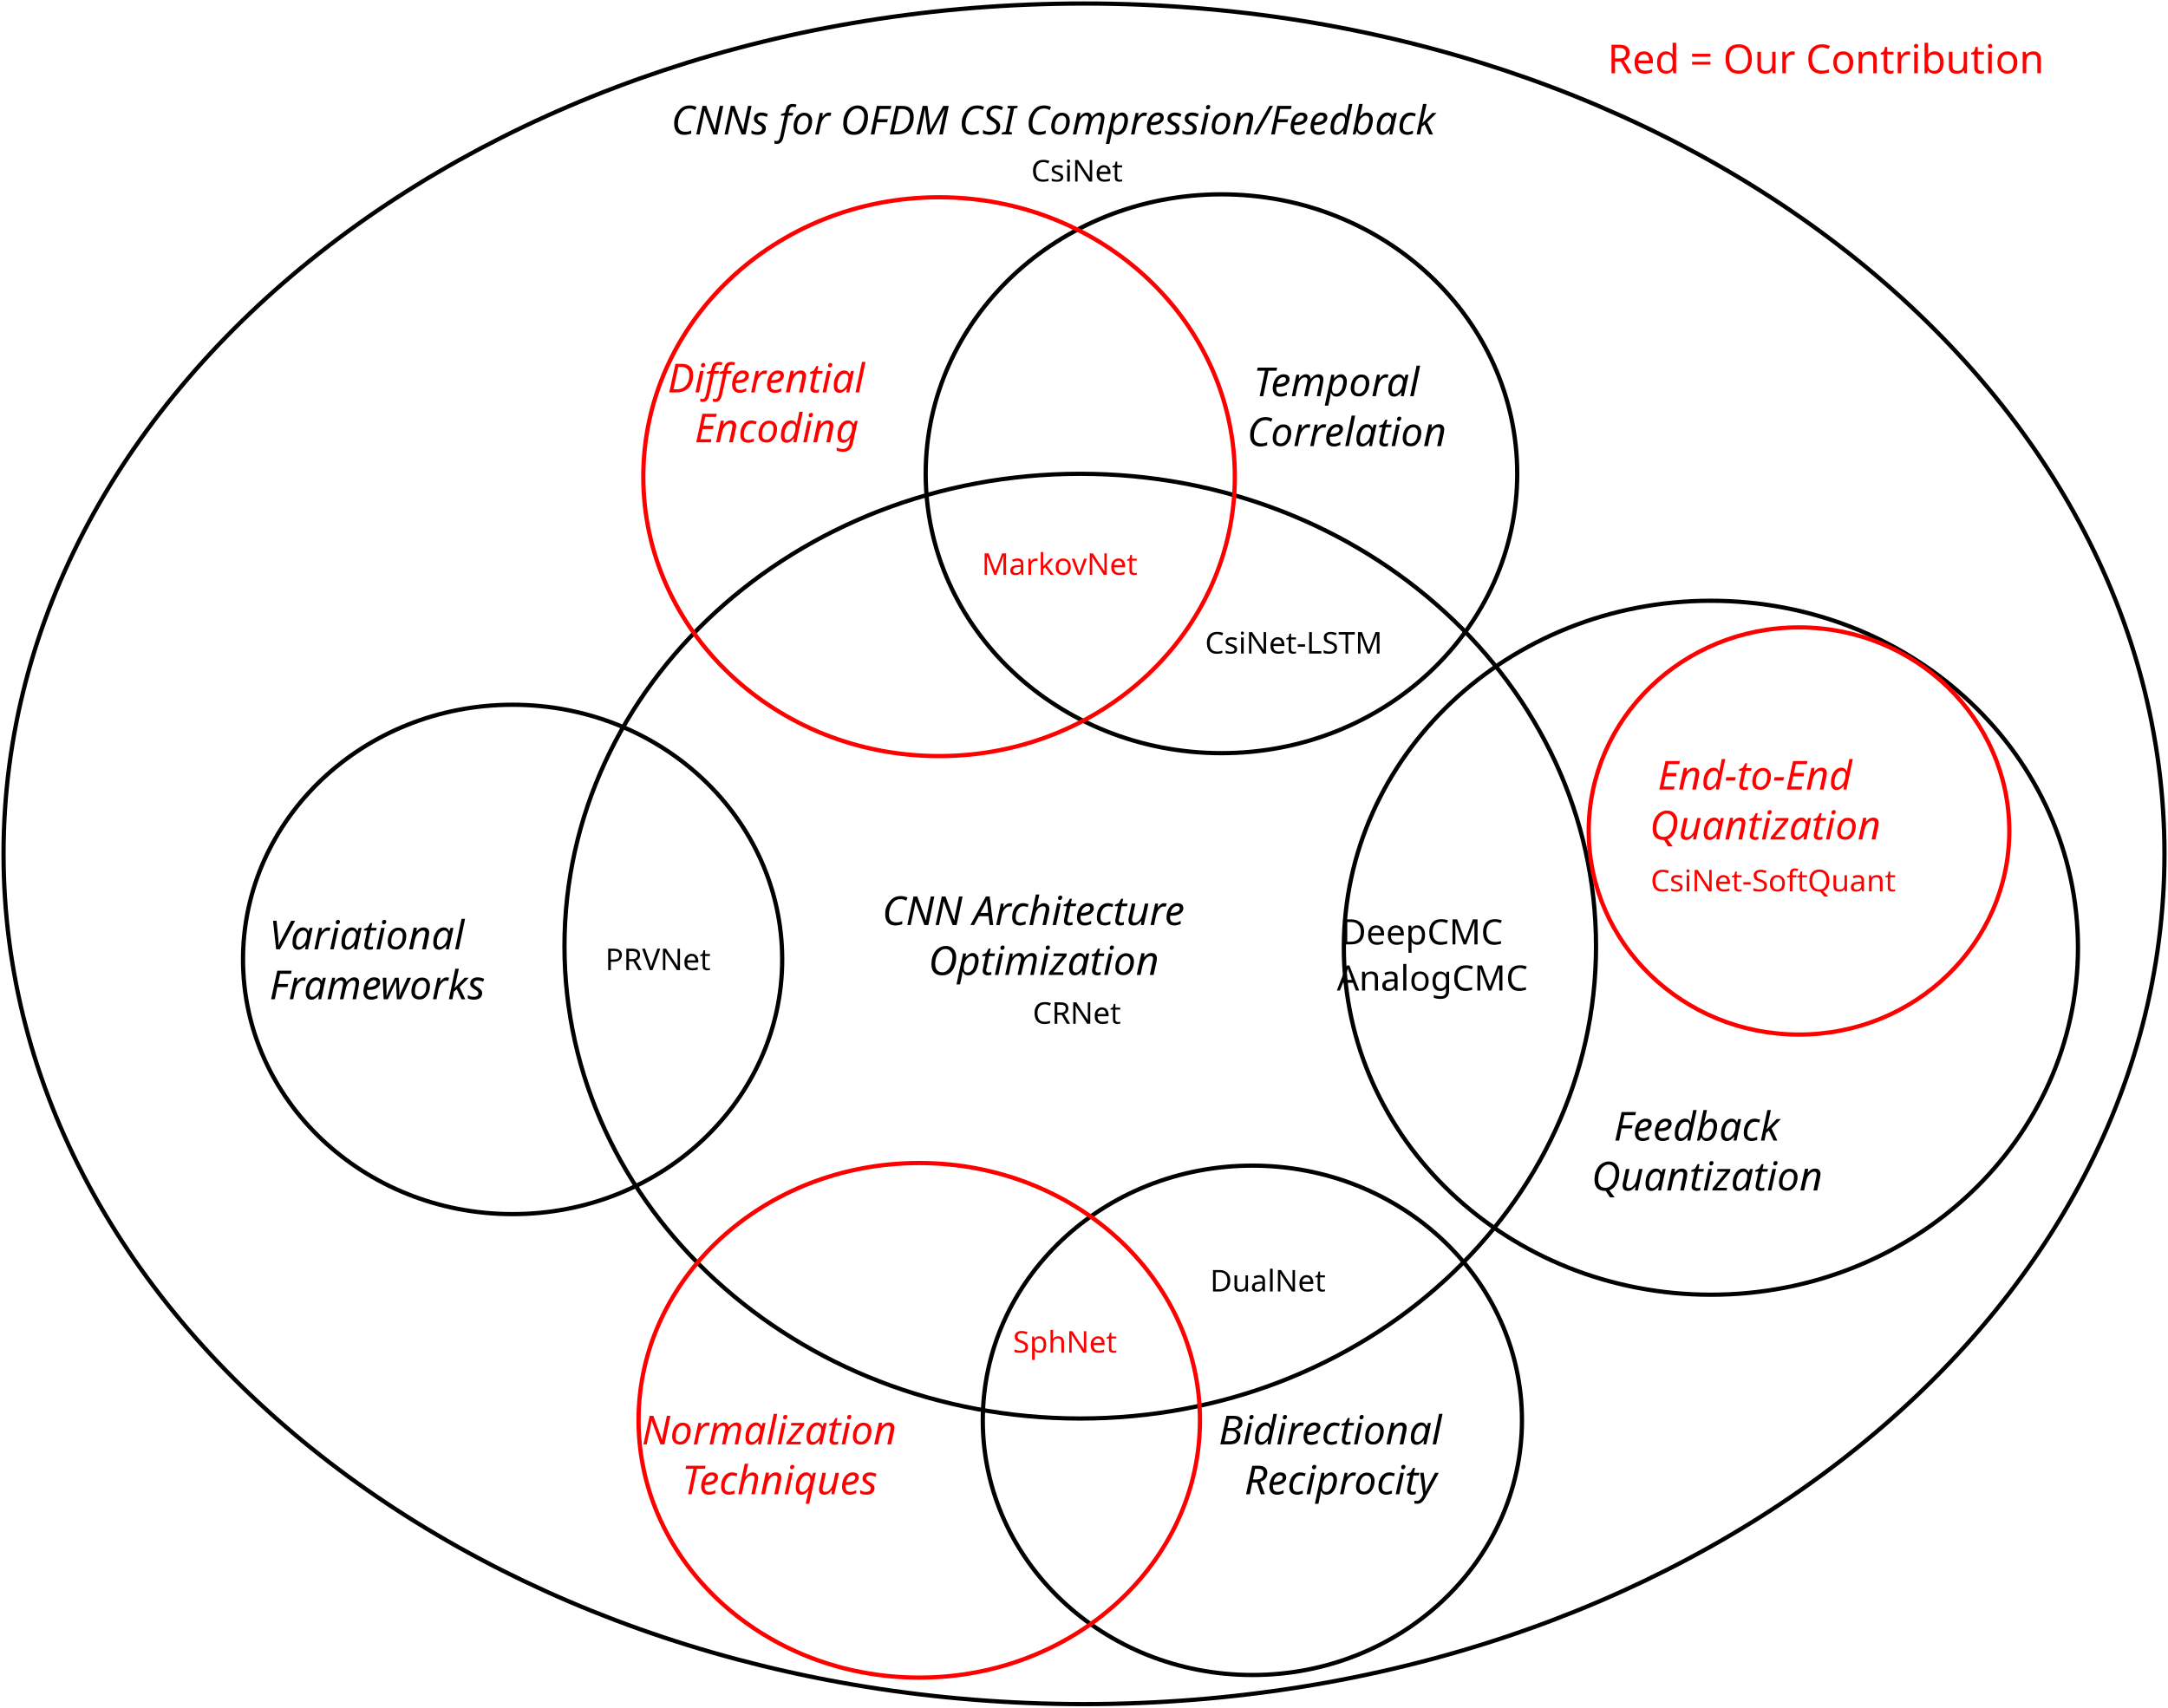
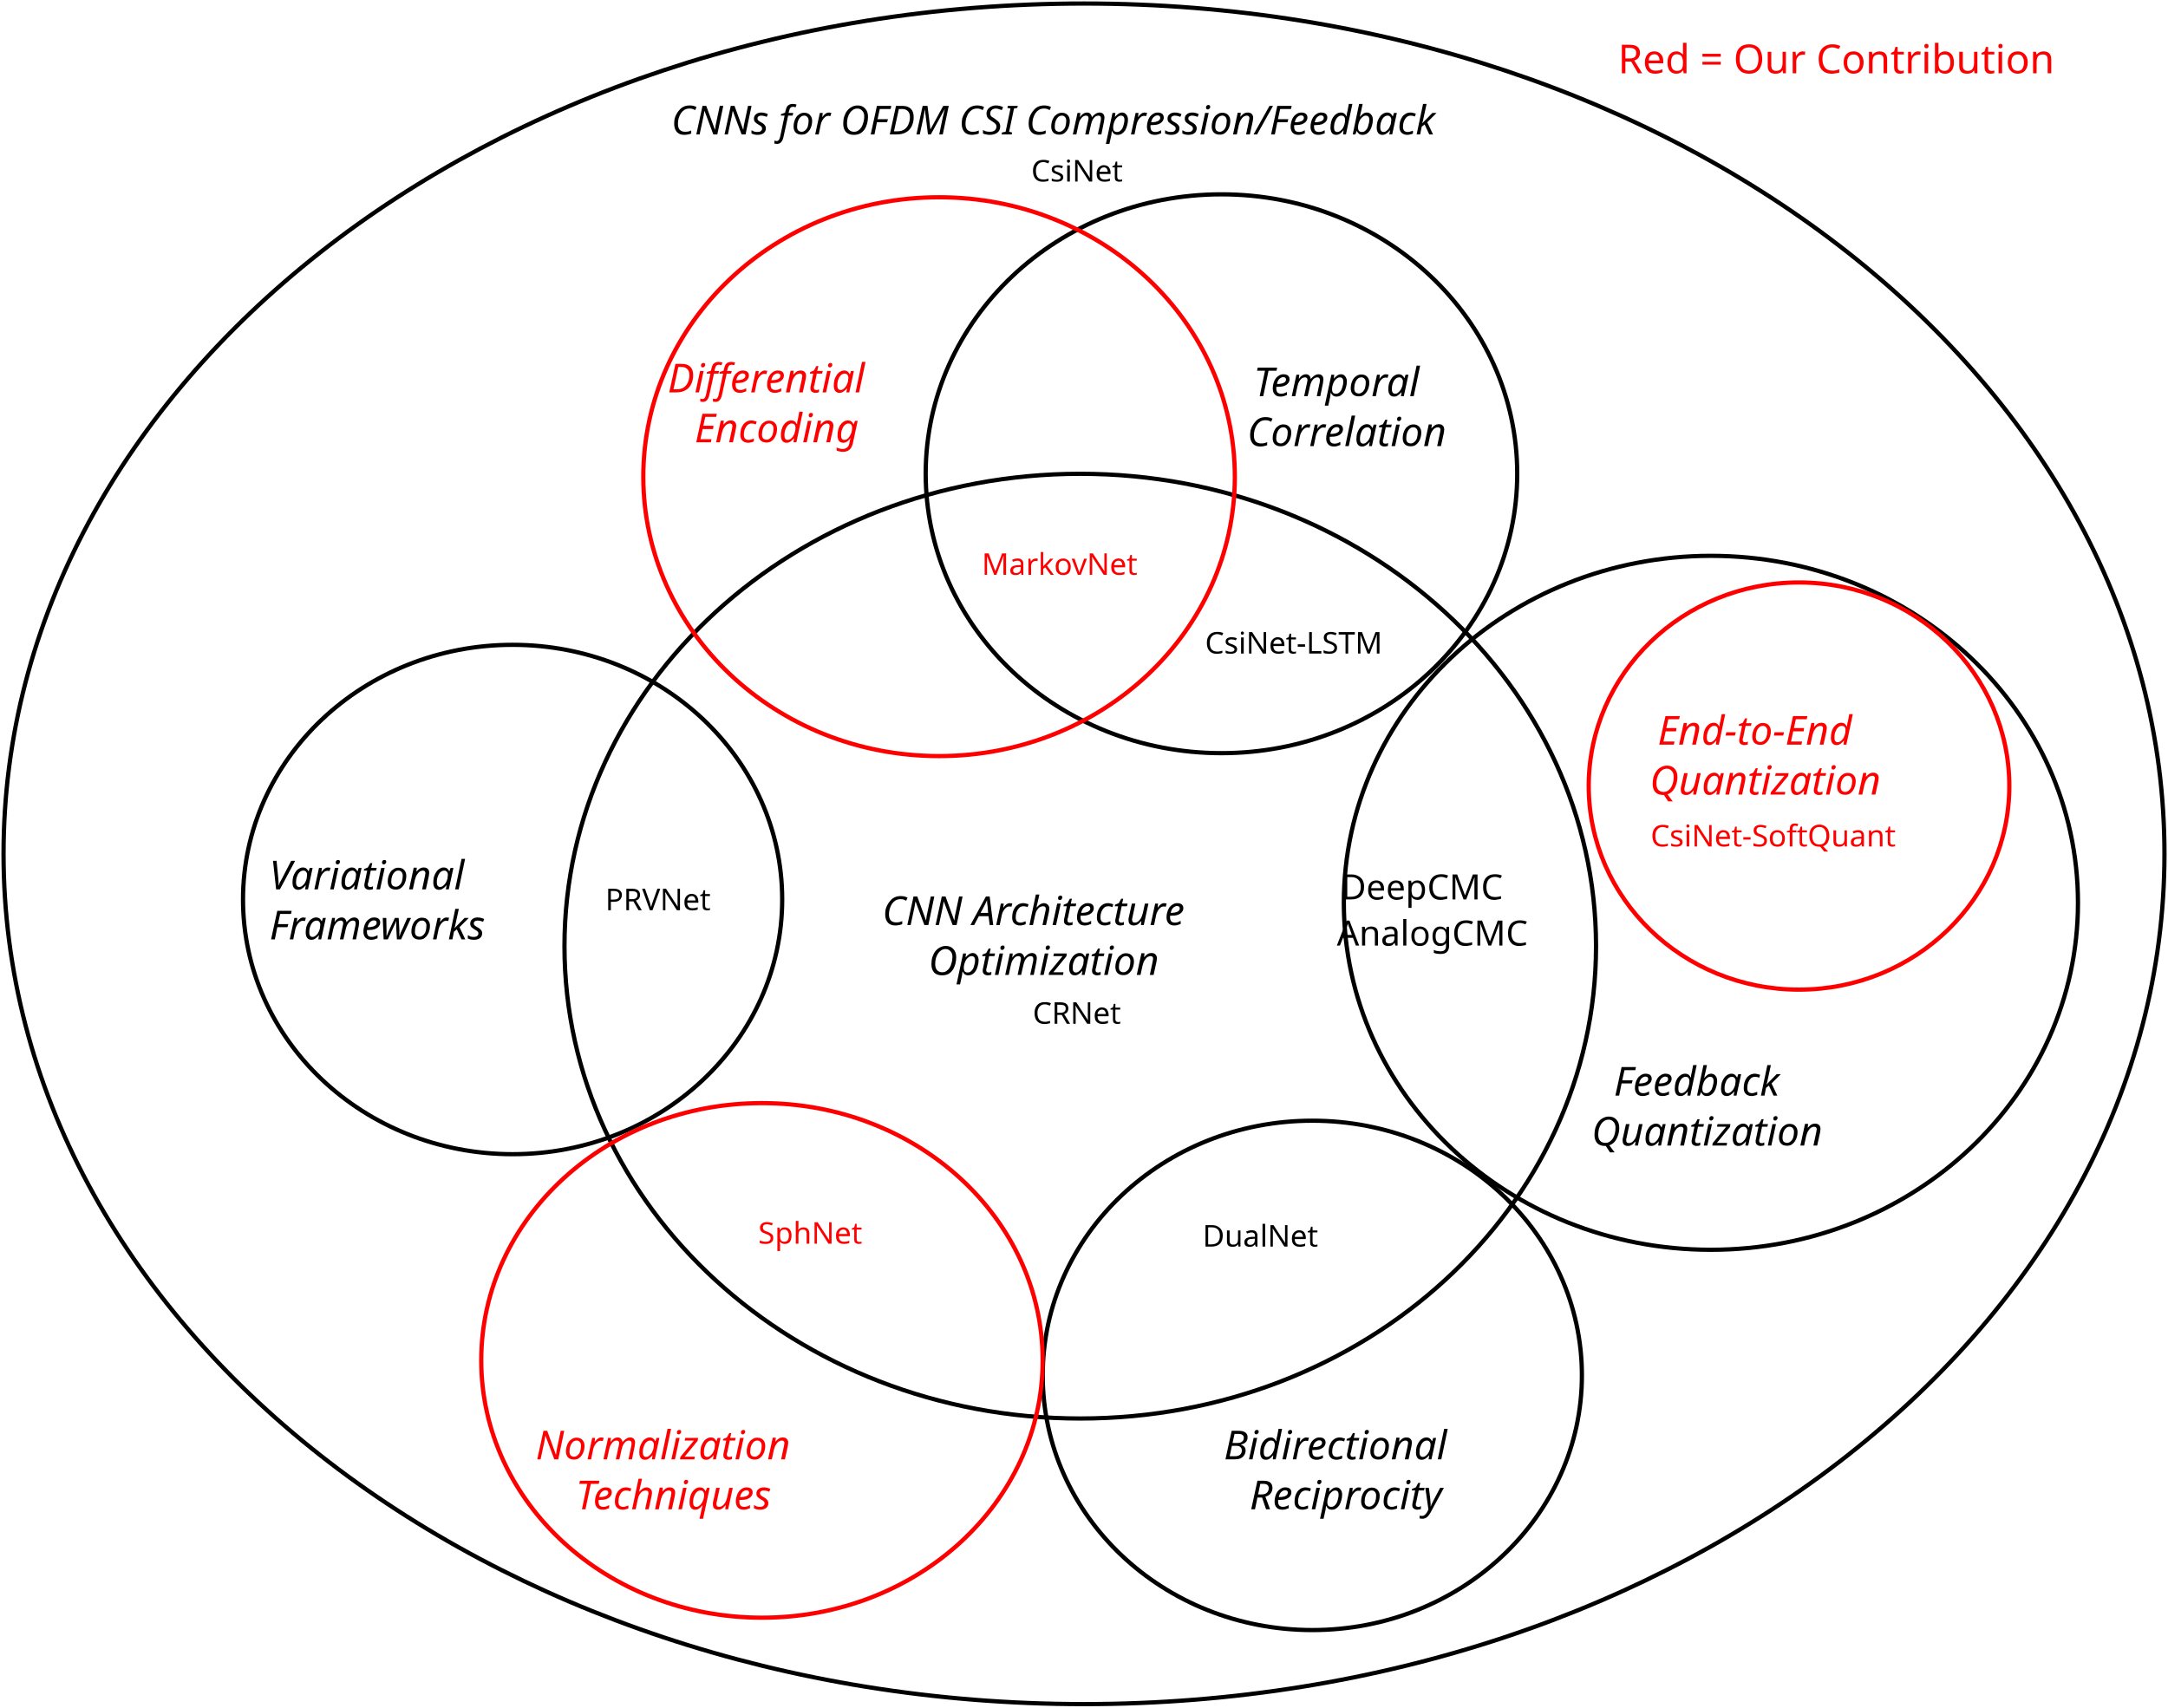
<svg xmlns="http://www.w3.org/2000/svg" width="153.141mm" height="120.649mm" viewBox="0 0 153.141 120.649" version="1.1" id="svg5269">
  <defs id="defs5263" />
  <g id="layer1" transform="translate(-6.948212,-68.98737)">
    <text xml:space="preserve" style="font-style:normal;font-variant:normal;font-weight:normal;font-stretch:normal;font-size:2.117px;line-height:1.25;font-family:sans-serif;-inkscape-font-specification:'sans-serif, Normal';font-variant-ligatures:normal;font-variant-caps:normal;font-variant-numeric:normal;font-feature-settings:normal;text-align:start;letter-spacing:0px;word-spacing:0px;writing-mode:lr-tb;text-anchor:start;fill:#000000;fill-opacity:1;stroke:none;stroke-width:0.265" x="79.794" y="81.816" id="text5816">
      <tspan id="tspan5814" x="79.794" y="81.816" style="font-style:normal;font-variant:normal;font-weight:normal;font-stretch:normal;font-size:2.117px;font-family:sans-serif;-inkscape-font-specification:'sans-serif, Normal';font-variant-ligatures:normal;font-variant-caps:normal;font-variant-numeric:normal;font-feature-settings:normal;text-align:start;writing-mode:lr-tb;text-anchor:start;stroke-width:0.265">CsiNet</tspan>
    </text>
-     <text xml:space="preserve" style="font-style:normal;font-variant:normal;font-weight:normal;font-stretch:normal;font-size:2.117px;line-height:1.25;font-family:sans-serif;-inkscape-font-specification:'sans-serif, Normal';font-variant-ligatures:normal;font-variant-caps:normal;font-variant-numeric:normal;font-feature-settings:normal;text-align:center;letter-spacing:0px;word-spacing:0px;writing-mode:lr-tb;text-anchor:middle;fill:#000000;fill-opacity:1;stroke:none;stroke-width:0.265" x="97.883" y="160.234" id="text5816-6-4">
-       <tspan id="tspan5814-5-1" x="97.883" y="160.234" style="font-style:normal;font-variant:normal;font-weight:normal;font-stretch:normal;font-size:2.117px;font-family:sans-serif;-inkscape-font-specification:'sans-serif, Normal';font-variant-ligatures:normal;font-variant-caps:normal;font-variant-numeric:normal;font-feature-settings:normal;text-align:center;writing-mode:lr-tb;text-anchor:middle;stroke-width:0.265">DualNet</tspan>
+     <text xml:space="preserve" style="font-style:normal;font-variant:normal;font-weight:normal;font-stretch:normal;font-size:2.117px;line-height:1.25;font-family:sans-serif;-inkscape-font-specification:'sans-serif, Normal';font-variant-ligatures:normal;font-variant-caps:normal;font-variant-numeric:normal;font-feature-settings:normal;text-align:center;letter-spacing:0px;word-spacing:0px;writing-mode:lr-tb;text-anchor:middle;fill:#000000;fill-opacity:1;stroke:none;stroke-width:0.265" x="97.354" y="157.059" id="text5816-6-4">
+       <tspan id="tspan5814-5-1" x="97.354" y="157.059" style="font-style:normal;font-variant:normal;font-weight:normal;font-stretch:normal;font-size:2.117px;font-family:sans-serif;-inkscape-font-specification:'sans-serif, Normal';font-variant-ligatures:normal;font-variant-caps:normal;font-variant-numeric:normal;font-feature-settings:normal;text-align:center;writing-mode:lr-tb;text-anchor:middle;stroke-width:0.265">DualNet</tspan>
    </text>
-     <text xml:space="preserve" style="font-style:italic;font-variant:normal;font-weight:normal;font-stretch:normal;font-size:2.822px;line-height:1.25;font-family:sans-serif;-inkscape-font-specification:'sans-serif, Italic';font-variant-ligatures:normal;font-variant-caps:normal;font-variant-numeric:normal;font-feature-settings:normal;text-align:center;letter-spacing:0px;word-spacing:0px;writing-mode:lr;text-anchor:middle;fill:#000000;fill-opacity:1;stroke:none;stroke-width:0.265;" x="129.368" y="149.571" id="text5876-1">
-       <tspan id="tspan5874-6" x="129.368" y="149.571" style="font-style:italic;font-variant:normal;font-weight:normal;font-stretch:normal;font-size:2.822px;font-family:sans-serif;-inkscape-font-specification:'sans-serif, Italic';font-variant-ligatures:normal;font-variant-caps:normal;font-variant-numeric:normal;font-feature-settings:normal;text-align:center;writing-mode:lr;text-anchor:middle;stroke-width:0.265;">Feedback</tspan>
-       <tspan x="129.368" y="153.099" style="font-style:italic;font-variant:normal;font-weight:normal;font-stretch:normal;font-size:2.822px;font-family:sans-serif;-inkscape-font-specification:'sans-serif, Italic';font-variant-ligatures:normal;font-variant-caps:normal;font-variant-numeric:normal;font-feature-settings:normal;text-align:center;writing-mode:lr;text-anchor:middle;stroke-width:0.265;" id="tspan6194">Quantization</tspan>
+     <text xml:space="preserve" style="font-style:italic;font-variant:normal;font-weight:normal;font-stretch:normal;font-size:2.822px;line-height:1.25;font-family:sans-serif;-inkscape-font-specification:'sans-serif, Italic';font-variant-ligatures:normal;font-variant-caps:normal;font-variant-numeric:normal;font-feature-settings:normal;text-align:center;letter-spacing:0px;word-spacing:0px;writing-mode:lr-tb;text-anchor:middle;fill:#000000;fill-opacity:1;stroke:none;stroke-width:0.265" x="129.368" y="146.396" id="text5876-1">
+       <tspan id="tspan5874-6" x="129.368" y="146.396" style="font-style:italic;font-variant:normal;font-weight:normal;font-stretch:normal;font-size:2.822px;font-family:sans-serif;-inkscape-font-specification:'sans-serif, Italic';font-variant-ligatures:normal;font-variant-caps:normal;font-variant-numeric:normal;font-feature-settings:normal;text-align:center;writing-mode:lr-tb;text-anchor:middle;stroke-width:0.265">Feedback</tspan>
+       <tspan x="129.368" y="149.924" style="font-style:italic;font-variant:normal;font-weight:normal;font-stretch:normal;font-size:2.822px;font-family:sans-serif;-inkscape-font-specification:'sans-serif, Italic';font-variant-ligatures:normal;font-variant-caps:normal;font-variant-numeric:normal;font-feature-settings:normal;text-align:center;writing-mode:lr-tb;text-anchor:middle;stroke-width:0.265" id="tspan6194">Quantization</tspan>
    </text>
-     <text xml:space="preserve" style="font-style:italic;font-variant:normal;font-weight:normal;font-stretch:normal;font-size:2.822px;line-height:1.25;font-family:sans-serif;-inkscape-font-specification:'sans-serif, Italic';font-variant-ligatures:normal;font-variant-caps:normal;font-variant-numeric:normal;font-feature-settings:normal;text-align:center;letter-spacing:0px;word-spacing:0px;writing-mode:lr;text-anchor:middle;fill:#000000;fill-opacity:1;stroke:none;stroke-width:0.265;" x="35.425" y="136.061" id="text5876-1-5">
-       <tspan id="tspan5874-6-9" x="35.425" y="136.061" style="font-style:italic;font-variant:normal;font-weight:normal;font-stretch:normal;font-size:2.822px;font-family:sans-serif;-inkscape-font-specification:'sans-serif, Italic';font-variant-ligatures:normal;font-variant-caps:normal;font-variant-numeric:normal;font-feature-settings:normal;text-align:center;writing-mode:lr;text-anchor:middle;stroke-width:0.265;">Variational</tspan>
-       <tspan x="35.425" y="139.588" style="font-style:italic;font-variant:normal;font-weight:normal;font-stretch:normal;font-size:2.822px;font-family:sans-serif;-inkscape-font-specification:'sans-serif, Italic';font-variant-ligatures:normal;font-variant-caps:normal;font-variant-numeric:normal;font-feature-settings:normal;text-align:center;writing-mode:lr;text-anchor:middle;stroke-width:0.265;" id="tspan6177">Frameworks</tspan>
+     <text xml:space="preserve" style="font-style:italic;font-variant:normal;font-weight:normal;font-stretch:normal;font-size:2.822px;line-height:1.25;font-family:sans-serif;-inkscape-font-specification:'sans-serif, Italic';font-variant-ligatures:normal;font-variant-caps:normal;font-variant-numeric:normal;font-feature-settings:normal;text-align:center;letter-spacing:0px;word-spacing:0px;writing-mode:lr-tb;text-anchor:middle;fill:#000000;fill-opacity:1;stroke:none;stroke-width:0.265" x="35.425" y="131.827" id="text5876-1-5">
+       <tspan id="tspan5874-6-9" x="35.425" y="131.827" style="font-style:italic;font-variant:normal;font-weight:normal;font-stretch:normal;font-size:2.822px;font-family:sans-serif;-inkscape-font-specification:'sans-serif, Italic';font-variant-ligatures:normal;font-variant-caps:normal;font-variant-numeric:normal;font-feature-settings:normal;text-align:center;writing-mode:lr-tb;text-anchor:middle;stroke-width:0.265">Variational</tspan>
+       <tspan x="35.425" y="135.355" style="font-style:italic;font-variant:normal;font-weight:normal;font-stretch:normal;font-size:2.822px;font-family:sans-serif;-inkscape-font-specification:'sans-serif, Italic';font-variant-ligatures:normal;font-variant-caps:normal;font-variant-numeric:normal;font-feature-settings:normal;text-align:center;writing-mode:lr-tb;text-anchor:middle;stroke-width:0.265" id="tspan6177">Frameworks</tspan>
    </text>
-     <text xml:space="preserve" style="font-style:normal;font-variant:normal;font-weight:normal;font-stretch:normal;font-size:2.117px;line-height:1.25;font-family:sans-serif;-inkscape-font-specification:'sans-serif, Normal';font-variant-ligatures:normal;font-variant-caps:normal;font-variant-numeric:normal;font-feature-settings:normal;text-align:center;letter-spacing:0px;word-spacing:0px;writing-mode:lr-tb;text-anchor:middle;fill:#000000;fill-opacity:1;stroke:none;stroke-width:0.265" x="54.804" y="137.53" id="text5816-6-4-0">
-       <tspan id="tspan5814-5-1-7" x="54.804" y="137.53" style="font-style:normal;font-variant:normal;font-weight:normal;font-stretch:normal;font-size:2.117px;font-family:sans-serif;-inkscape-font-specification:'sans-serif, Normal';font-variant-ligatures:normal;font-variant-caps:normal;font-variant-numeric:normal;font-feature-settings:normal;text-align:center;writing-mode:lr-tb;text-anchor:middle;stroke-width:0.265">PRVNet</tspan>
+     <text xml:space="preserve" style="font-style:normal;font-variant:normal;font-weight:normal;font-stretch:normal;font-size:2.117px;line-height:1.25;font-family:sans-serif;-inkscape-font-specification:'sans-serif, Normal';font-variant-ligatures:normal;font-variant-caps:normal;font-variant-numeric:normal;font-feature-settings:normal;text-align:center;letter-spacing:0px;word-spacing:0px;writing-mode:lr-tb;text-anchor:middle;fill:#000000;fill-opacity:1;stroke:none;stroke-width:0.265" x="54.804" y="133.296" id="text5816-6-4-0">
+       <tspan id="tspan5814-5-1-7" x="54.804" y="133.296" style="font-style:normal;font-variant:normal;font-weight:normal;font-stretch:normal;font-size:2.117px;font-family:sans-serif;-inkscape-font-specification:'sans-serif, Normal';font-variant-ligatures:normal;font-variant-caps:normal;font-variant-numeric:normal;font-feature-settings:normal;text-align:center;writing-mode:lr-tb;text-anchor:middle;stroke-width:0.265">PRVNet</tspan>
    </text>
    <g id="g6424" transform="translate(2.3102621e-6)">
      <text id="text5876-1-5-5" y="134.343" x="83.244" style="font-style:italic;font-variant:normal;font-weight:normal;font-stretch:normal;font-size:2.822px;line-height:1.25;font-family:sans-serif;-inkscape-font-specification:'sans-serif, Italic';font-variant-ligatures:normal;font-variant-caps:normal;font-variant-numeric:normal;font-feature-settings:normal;text-align:center;letter-spacing:0px;word-spacing:0px;writing-mode:lr;text-anchor:middle;fill:#000000;fill-opacity:1;stroke:none;stroke-width:0.265;" xml:space="preserve">
        <tspan style="font-style:italic;font-variant:normal;font-weight:normal;font-stretch:normal;font-size:2.822px;font-family:sans-serif;-inkscape-font-specification:'sans-serif, Italic';font-variant-ligatures:normal;font-variant-caps:normal;font-variant-numeric:normal;font-feature-settings:normal;text-align:center;writing-mode:lr;text-anchor:middle;stroke-width:0.265;" y="134.343" x="83.244" id="tspan5874-6-9-0">CNN Architecture</tspan>
        <tspan id="tspan6083" style="font-style:italic;font-variant:normal;font-weight:normal;font-stretch:normal;font-size:2.822px;font-family:sans-serif;-inkscape-font-specification:'sans-serif, Italic';font-variant-ligatures:normal;font-variant-caps:normal;font-variant-numeric:normal;font-feature-settings:normal;text-align:center;writing-mode:lr;text-anchor:middle;stroke-width:0.265;" y="137.87" x="83.244">Optimization</tspan>
      </text>
      <text id="text5816-6-4-0-4" y="141.321" x="79.902" style="font-style:normal;font-variant:normal;font-weight:normal;font-stretch:normal;font-size:2.117px;line-height:1.25;font-family:sans-serif;-inkscape-font-specification:'sans-serif, Normal';font-variant-ligatures:normal;font-variant-caps:normal;font-variant-numeric:normal;font-feature-settings:normal;text-align:start;letter-spacing:0px;word-spacing:0px;writing-mode:lr-tb;text-anchor:start;fill:#000000;fill-opacity:1;stroke:none;stroke-width:0.265" xml:space="preserve">
        <tspan style="font-style:normal;font-variant:normal;font-weight:normal;font-stretch:normal;font-size:2.117px;font-family:sans-serif;-inkscape-font-specification:'sans-serif, Normal';font-variant-ligatures:normal;font-variant-caps:normal;font-variant-numeric:normal;font-feature-settings:normal;text-align:start;writing-mode:lr-tb;text-anchor:start;stroke-width:0.265" y="141.321" x="79.902" id="tspan5814-5-1-7-6">CRNet</tspan>
      </text>
    </g>
    <ellipse style="opacity:1;fill:none;fill-opacity:1;stroke:#000000;stroke-width:0.3;stroke-linecap:square;stroke-linejoin:miter;stroke-miterlimit:4;stroke-dasharray:none;stroke-dashoffset:0;stroke-opacity:1;paint-order:normal" id="path5986" cx="83.519" cy="129.312" rx="76.32" ry="60.075" />
    <text xml:space="preserve" style="font-style:normal;font-variant:normal;font-weight:normal;font-stretch:normal;font-size:2.822px;line-height:1.25;font-family:sans-serif;-inkscape-font-specification:'sans-serif, Normal';font-variant-ligatures:normal;font-variant-caps:normal;font-variant-numeric:normal;font-feature-settings:normal;text-align:center;letter-spacing:0px;word-spacing:0px;writing-mode:lr-tb;text-anchor:middle;fill:#000000;fill-opacity:1;stroke:none;stroke-width:0.265" x="83.184" y="78.487" id="text5816-9">
      <tspan id="tspan5814-3" x="83.184" y="78.487" style="font-style:italic;font-variant:normal;font-weight:normal;font-stretch:normal;font-size:2.822px;font-family:sans-serif;-inkscape-font-specification:'sans-serif, Italic';font-variant-ligatures:normal;font-variant-caps:normal;font-variant-numeric:normal;font-feature-settings:normal;text-align:center;writing-mode:lr;text-anchor:middle;stroke-width:0.265">CNNs for OFDM CSI Compression/Feedback</tspan>
    </text>
    <ellipse style="opacity:1;fill:none;fill-opacity:1;stroke:#000000;stroke-width:0.3;stroke-linecap:square;stroke-linejoin:miter;stroke-miterlimit:4;stroke-dasharray:none;stroke-dashoffset:0;stroke-opacity:1;paint-order:normal" id="path6051" cx="83.254" cy="135.836" rx="36.433" ry="33.373" />
-     <ellipse style="opacity:1;fill:none;fill-opacity:1;stroke:#000000;stroke-width:0.3;stroke-linecap:square;stroke-linejoin:miter;stroke-miterlimit:4;stroke-dasharray:none;stroke-dashoffset:0;stroke-opacity:1;paint-order:normal" id="path6051-9-6" cx="43.157" cy="136.774" rx="19.043" ry="17.994" />
+     <ellipse style="opacity:1;fill:none;fill-opacity:1;stroke:#000000;stroke-width:0.3;stroke-linecap:square;stroke-linejoin:miter;stroke-miterlimit:4;stroke-dasharray:none;stroke-dashoffset:0;stroke-opacity:1;paint-order:normal" id="path6051-9-6" cx="43.157" cy="132.54" rx="19.043" ry="17.994" />
    <text xml:space="preserve" style="font-style:normal;font-variant:normal;font-weight:normal;font-stretch:normal;font-size:2.117px;line-height:1.25;font-family:sans-serif;-inkscape-font-specification:'sans-serif, Normal';font-variant-ligatures:normal;font-variant-caps:normal;font-variant-numeric:normal;font-feature-settings:normal;text-align:center;letter-spacing:0px;word-spacing:0px;writing-mode:lr-tb;text-anchor:middle;fill:#000000;fill-opacity:1;stroke:none;stroke-width:0.265" x="99.709" y="115.167" id="text5816-6">
      <tspan id="tspan5814-5" x="99.709" y="115.167" style="font-style:normal;font-variant:normal;font-weight:normal;font-stretch:normal;font-size:2.117px;font-family:sans-serif;-inkscape-font-specification:'sans-serif, Normal';font-variant-ligatures:normal;font-variant-caps:normal;font-variant-numeric:normal;font-feature-settings:normal;text-align:center;writing-mode:lr-tb;text-anchor:middle;stroke-width:0.265">CsiNet-LSTM</tspan>
    </text>
    <text xml:space="preserve" style="font-style:italic;font-variant:normal;font-weight:normal;font-stretch:normal;font-size:2.822px;line-height:1.25;font-family:sans-serif;-inkscape-font-specification:'sans-serif, Italic';font-variant-ligatures:normal;font-variant-caps:normal;font-variant-numeric:normal;font-feature-settings:normal;text-align:center;letter-spacing:0px;word-spacing:0px;writing-mode:lr;text-anchor:middle;fill:#000000;fill-opacity:1;stroke:none;stroke-width:0.265;" x="103.917" y="96.976" id="text5876">
      <tspan id="tspan5874" x="103.917" y="96.976" style="font-style:italic;font-variant:normal;font-weight:normal;font-stretch:normal;font-size:2.822px;font-family:sans-serif;-inkscape-font-specification:'sans-serif, Italic';font-variant-ligatures:normal;font-variant-caps:normal;font-variant-numeric:normal;font-feature-settings:normal;text-align:center;writing-mode:lr;text-anchor:middle;stroke-width:0.265;">Temporal</tspan>
      <tspan x="103.917" y="100.503" style="font-style:italic;font-variant:normal;font-weight:normal;font-stretch:normal;font-size:2.822px;font-family:sans-serif;-inkscape-font-specification:'sans-serif, Italic';font-variant-ligatures:normal;font-variant-caps:normal;font-variant-numeric:normal;font-feature-settings:normal;text-align:center;writing-mode:lr;text-anchor:middle;stroke-width:0.265;" id="tspan6117">Correlation</tspan>
    </text>
    <ellipse style="opacity:1;fill:none;fill-opacity:1;stroke:#000000;stroke-width:0.3;stroke-linecap:square;stroke-linejoin:miter;stroke-miterlimit:4;stroke-dasharray:none;stroke-dashoffset:0;stroke-opacity:1;paint-order:normal" id="path6051-9-6-7-0" cx="93.228" cy="102.459" rx="20.892" ry="19.741" />
    <ellipse style="opacity:1;fill:none;fill-opacity:1;stroke:#ff0000;stroke-width:0.3;stroke-linecap:square;stroke-linejoin:miter;stroke-miterlimit:4;stroke-dasharray:none;stroke-dashoffset:0;stroke-opacity:1;paint-order:normal" id="path6051-9-6-7-0-6" cx="73.281" cy="102.666" rx="20.892" ry="19.741" />
    <text xml:space="preserve" style="font-style:italic;font-variant:normal;font-weight:normal;font-stretch:normal;font-size:2.822px;line-height:1.25;font-family:sans-serif;-inkscape-font-specification:'sans-serif, Italic';font-variant-ligatures:normal;font-variant-caps:normal;font-variant-numeric:normal;font-feature-settings:normal;text-align:center;letter-spacing:0px;word-spacing:0px;writing-mode:lr;text-anchor:middle;fill:#ff0000;fill-opacity:1;stroke:none;stroke-width:0.265;" x="63.642" y="96.712" id="text5876-9">
      <tspan x="63.642" y="96.712" style="font-style:italic;font-variant:normal;font-weight:normal;font-stretch:normal;font-size:2.822px;font-family:sans-serif;-inkscape-font-specification:'sans-serif, Italic';font-variant-ligatures:normal;font-variant-caps:normal;font-variant-numeric:normal;font-feature-settings:normal;text-align:center;writing-mode:lr;text-anchor:middle;stroke-width:0.265;fill:#ff0000;fill-opacity:1;" id="tspan6117-9">Differential</tspan>
      <tspan x="63.642" y="100.24" style="font-style:italic;font-variant:normal;font-weight:normal;font-stretch:normal;font-size:2.822px;font-family:sans-serif;-inkscape-font-specification:'sans-serif, Italic';font-variant-ligatures:normal;font-variant-caps:normal;font-variant-numeric:normal;font-feature-settings:normal;text-align:center;writing-mode:lr;text-anchor:middle;stroke-width:0.265;fill:#ff0000;fill-opacity:1;" id="tspan6157">Encoding</tspan>
    </text>
    <text xml:space="preserve" style="font-style:normal;font-variant:normal;font-weight:normal;font-stretch:normal;font-size:2.117px;line-height:1.25;font-family:sans-serif;-inkscape-font-specification:'sans-serif, Normal';font-variant-ligatures:normal;font-variant-caps:normal;font-variant-numeric:normal;font-feature-settings:normal;text-align:center;letter-spacing:0px;word-spacing:0px;writing-mode:lr-tb;text-anchor:middle;fill:#ff0000;fill-opacity:1;stroke:none;stroke-width:0.265;" x="83.173" y="109.605" id="text5816-6-2">
      <tspan id="tspan5814-5-3" x="83.173" y="109.605" style="font-style:normal;font-variant:normal;font-weight:normal;font-stretch:normal;font-size:2.117px;font-family:sans-serif;-inkscape-font-specification:'sans-serif, Normal';font-variant-ligatures:normal;font-variant-caps:normal;font-variant-numeric:normal;font-feature-settings:normal;text-align:center;writing-mode:lr-tb;text-anchor:middle;stroke-width:0.265;fill:#ff0000;fill-opacity:1;">MarkovNet</tspan>
    </text>
-     <ellipse style="opacity:1;fill:none;fill-opacity:1;stroke:#000000;stroke-width:0.3;stroke-linecap:square;stroke-linejoin:miter;stroke-miterlimit:4;stroke-dasharray:none;stroke-dashoffset:0;stroke-opacity:1;paint-order:normal" id="path6051-9-6-5" cx="127.801" cy="135.948" rx="25.928" ry="24.515" />
-     <text xml:space="preserve" style="font-style:normal;font-variant:normal;font-weight:normal;font-stretch:normal;font-size:2.117px;line-height:1.25;font-family:sans-serif;-inkscape-font-specification:'sans-serif, Normal';font-variant-ligatures:normal;font-variant-caps:normal;font-variant-numeric:normal;font-feature-settings:normal;text-align:center;letter-spacing:0px;word-spacing:0px;writing-mode:lr-tb;text-anchor:middle;fill:#ff0000;fill-opacity:1;stroke:none;stroke-width:0.265" x="83.549" y="164.554" id="text5816-6-4-09">
-       <tspan id="tspan5814-5-1-6" x="83.549" y="164.554" style="font-style:normal;font-variant:normal;font-weight:normal;font-stretch:normal;font-size:2.117px;font-family:sans-serif;-inkscape-font-specification:'sans-serif, Normal';font-variant-ligatures:normal;font-variant-caps:normal;font-variant-numeric:normal;font-feature-settings:normal;text-align:center;writing-mode:lr-tb;text-anchor:middle;fill:#ff0000;fill-opacity:1;stroke-width:0.265">SphNet</tspan>
+     <ellipse style="opacity:1;fill:none;fill-opacity:1;stroke:#000000;stroke-width:0.3;stroke-linecap:square;stroke-linejoin:miter;stroke-miterlimit:4;stroke-dasharray:none;stroke-dashoffset:0;stroke-opacity:1;paint-order:normal" id="path6051-9-6-5" cx="127.801" cy="132.773" rx="25.928" ry="24.515" />
+     <text xml:space="preserve" style="font-style:normal;font-variant:normal;font-weight:normal;font-stretch:normal;font-size:2.117px;line-height:1.25;font-family:sans-serif;-inkscape-font-specification:'sans-serif, Normal';font-variant-ligatures:normal;font-variant-caps:normal;font-variant-numeric:normal;font-feature-settings:normal;text-align:center;letter-spacing:0px;word-spacing:0px;writing-mode:lr-tb;text-anchor:middle;fill:#ff0000;fill-opacity:1;stroke:none;stroke-width:0.265" x="65.557" y="156.863" id="text5816-6-4-09">
+       <tspan id="tspan5814-5-1-6" x="65.557" y="156.863" style="font-style:normal;font-variant:normal;font-weight:normal;font-stretch:normal;font-size:2.117px;font-family:sans-serif;-inkscape-font-specification:'sans-serif, Normal';font-variant-ligatures:normal;font-variant-caps:normal;font-variant-numeric:normal;font-feature-settings:normal;text-align:center;writing-mode:lr-tb;text-anchor:middle;fill:#ff0000;fill-opacity:1;stroke-width:0.265">SphNet</tspan>
    </text>
-     <g id="g6390" transform="translate(0.5291672)">
-       <text id="text5876-3" y="171.035" x="103.685" style="font-style:italic;font-variant:normal;font-weight:normal;font-stretch:normal;font-size:2.822px;line-height:1.25;font-family:sans-serif;-inkscape-font-specification:'sans-serif, Italic';font-variant-ligatures:normal;font-variant-caps:normal;font-variant-numeric:normal;font-feature-settings:normal;text-align:center;letter-spacing:0px;word-spacing:0px;writing-mode:lr-tb;text-anchor:middle;fill:#000000;fill-opacity:1;stroke:none;stroke-width:0.265" xml:space="preserve">
-         <tspan style="font-style:italic;font-variant:normal;font-weight:normal;font-stretch:normal;font-size:2.822px;font-family:sans-serif;-inkscape-font-specification:'sans-serif, Italic';font-variant-ligatures:normal;font-variant-caps:normal;font-variant-numeric:normal;font-feature-settings:normal;text-align:center;writing-mode:lr-tb;text-anchor:middle;stroke-width:0.265" y="171.035" x="103.685" id="tspan5874-2">Bidirectional</tspan>
-         <tspan id="tspan6100" style="font-style:italic;font-variant:normal;font-weight:normal;font-stretch:normal;font-size:2.822px;font-family:sans-serif;-inkscape-font-specification:'sans-serif, Italic';font-variant-ligatures:normal;font-variant-caps:normal;font-variant-numeric:normal;font-feature-settings:normal;text-align:center;writing-mode:lr-tb;text-anchor:middle;stroke-width:0.265" y="174.563" x="103.685">Reciprocity</tspan>
+     <text xml:space="preserve" style="font-style:italic;font-variant:normal;font-weight:normal;font-stretch:normal;font-size:2.822px;line-height:1.25;font-family:sans-serif;-inkscape-font-specification:'sans-serif, Italic';font-variant-ligatures:normal;font-variant-caps:normal;font-variant-numeric:normal;font-feature-settings:normal;text-align:center;letter-spacing:0px;word-spacing:0px;writing-mode:lr-tb;text-anchor:middle;fill:#000000;fill-opacity:1;stroke:none;stroke-width:0.265" x="103.848" y="172.094" id="text5876-3">
+       <tspan id="tspan5874-2" x="103.848" y="172.094" style="font-style:italic;font-variant:normal;font-weight:normal;font-stretch:normal;font-size:2.822px;font-family:sans-serif;-inkscape-font-specification:'sans-serif, Italic';font-variant-ligatures:normal;font-variant-caps:normal;font-variant-numeric:normal;font-feature-settings:normal;text-align:center;writing-mode:lr-tb;text-anchor:middle;stroke-width:0.265">Bidirectional</tspan>
+       <tspan x="103.848" y="175.621" style="font-style:italic;font-variant:normal;font-weight:normal;font-stretch:normal;font-size:2.822px;font-family:sans-serif;-inkscape-font-specification:'sans-serif, Italic';font-variant-ligatures:normal;font-variant-caps:normal;font-variant-numeric:normal;font-feature-settings:normal;text-align:center;writing-mode:lr-tb;text-anchor:middle;stroke-width:0.265" id="tspan6100">Reciprocity</tspan>
+     </text>
+     <ellipse style="opacity:1;fill:none;fill-opacity:1;stroke:#000000;stroke-width:0.3;stroke-linecap:square;stroke-linejoin:miter;stroke-miterlimit:4;stroke-dasharray:none;stroke-dashoffset:0;stroke-opacity:1;paint-order:normal" id="path6051-9-6-7" cx="99.646" cy="166.162" rx="19.043" ry="17.994" />
+     <ellipse style="opacity:1;fill:none;fill-opacity:1;stroke:#ff0000;stroke-width:0.3;stroke-linecap:square;stroke-linejoin:miter;stroke-miterlimit:4;stroke-dasharray:none;stroke-dashoffset:0;stroke-opacity:1;paint-order:normal" id="path6051-9-6-7-0-6-2" cx="60.77" cy="165.104" rx="19.828" ry="18.178" />
+     <text xml:space="preserve" style="font-style:italic;font-variant:normal;font-weight:normal;font-stretch:normal;font-size:2.822px;line-height:1.25;font-family:sans-serif;-inkscape-font-specification:'sans-serif, Italic';font-variant-ligatures:normal;font-variant-caps:normal;font-variant-numeric:normal;font-feature-settings:normal;text-align:center;letter-spacing:0px;word-spacing:0px;writing-mode:lr-tb;text-anchor:middle;fill:#ff0000;fill-opacity:1;stroke:none;stroke-width:0.265" x="56.347" y="172.094" id="text5876-3-4">
+       <tspan x="56.347" y="172.094" style="font-style:italic;font-variant:normal;font-weight:normal;font-stretch:normal;font-size:2.822px;font-family:sans-serif;-inkscape-font-specification:'sans-serif, Italic';font-variant-ligatures:normal;font-variant-caps:normal;font-variant-numeric:normal;font-feature-settings:normal;text-align:center;writing-mode:lr-tb;text-anchor:middle;fill:#ff0000;fill-opacity:1;stroke-width:0.265" id="tspan6100-9">Normalization</tspan>
+       <tspan x="56.347" y="175.621" style="font-style:italic;font-variant:normal;font-weight:normal;font-stretch:normal;font-size:2.822px;font-family:sans-serif;-inkscape-font-specification:'sans-serif, Italic';font-variant-ligatures:normal;font-variant-caps:normal;font-variant-numeric:normal;font-feature-settings:normal;text-align:center;writing-mode:lr-tb;text-anchor:middle;fill:#ff0000;fill-opacity:1;stroke-width:0.265" id="tspan6252">Techniques</tspan>
+     </text>
+     <g id="g895" transform="translate(0,-3.175)">
+       <ellipse ry="14.384" rx="14.855" cy="127.699" cx="134.025" id="path6051-9-6-5-8" style="opacity:1;fill:none;fill-opacity:1;stroke:#ff0000;stroke-width:0.3;stroke-linecap:square;stroke-linejoin:miter;stroke-miterlimit:4;stroke-dasharray:none;stroke-dashoffset:0;stroke-opacity:1;paint-order:normal" />
+       <text id="text5876-1-6" y="124.775" x="134.209" style="font-style:italic;font-variant:normal;font-weight:normal;font-stretch:normal;font-size:2.822px;line-height:1.25;font-family:sans-serif;-inkscape-font-specification:'sans-serif, Italic';font-variant-ligatures:normal;font-variant-caps:normal;font-variant-numeric:normal;font-feature-settings:normal;text-align:center;letter-spacing:0px;word-spacing:0px;writing-mode:lr-tb;text-anchor:middle;fill:#ff0000;fill-opacity:1;stroke:none;stroke-width:0.265" xml:space="preserve">
+         <tspan id="tspan6194-7" style="font-style:italic;font-variant:normal;font-weight:normal;font-stretch:normal;font-size:2.822px;font-family:sans-serif;-inkscape-font-specification:'sans-serif, Italic';font-variant-ligatures:normal;font-variant-caps:normal;font-variant-numeric:normal;font-feature-settings:normal;text-align:center;writing-mode:lr-tb;text-anchor:middle;fill:#ff0000;fill-opacity:1;stroke-width:0.265" y="124.775" x="134.209">End-to-End</tspan>
+         <tspan id="tspan6292" style="font-style:italic;font-variant:normal;font-weight:normal;font-stretch:normal;font-size:2.822px;font-family:sans-serif;-inkscape-font-specification:'sans-serif, Italic';font-variant-ligatures:normal;font-variant-caps:normal;font-variant-numeric:normal;font-feature-settings:normal;text-align:center;writing-mode:lr-tb;text-anchor:middle;fill:#ff0000;fill-opacity:1;stroke-width:0.265" y="128.303" x="134.209">Quantization</tspan>
      </text>
-       <ellipse ry="17.994" rx="19.043" cy="169.337" cx="94.883" id="path6051-9-6-7" style="opacity:1;fill:none;fill-opacity:1;stroke:#000000;stroke-width:0.3;stroke-linecap:square;stroke-linejoin:miter;stroke-miterlimit:4;stroke-dasharray:none;stroke-dashoffset:0;stroke-opacity:1;paint-order:normal" />
-     </g>
-     <ellipse style="opacity:1;fill:none;fill-opacity:1;stroke:#ff0000;stroke-width:0.3;stroke-linecap:square;stroke-linejoin:miter;stroke-miterlimit:4;stroke-dasharray:none;stroke-dashoffset:0;stroke-opacity:1;paint-order:normal" id="path6051-9-6-7-0-6-2" cx="71.882" cy="169.337" rx="19.828" ry="18.178" />
-     <text xml:space="preserve" style="font-style:italic;font-variant:normal;font-weight:normal;font-stretch:normal;font-size:2.822px;line-height:1.25;font-family:sans-serif;-inkscape-font-specification:'sans-serif, Italic';font-variant-ligatures:normal;font-variant-caps:normal;font-variant-numeric:normal;font-feature-settings:normal;text-align:center;letter-spacing:0px;word-spacing:0px;writing-mode:lr-tb;text-anchor:middle;fill:#ff0000;fill-opacity:1;stroke:none;stroke-width:0.265" x="63.848" y="171.035" id="text5876-3-4">
-       <tspan x="63.848" y="171.035" style="font-style:italic;font-variant:normal;font-weight:normal;font-stretch:normal;font-size:2.822px;font-family:sans-serif;-inkscape-font-specification:'sans-serif, Italic';font-variant-ligatures:normal;font-variant-caps:normal;font-variant-numeric:normal;font-feature-settings:normal;text-align:center;writing-mode:lr-tb;text-anchor:middle;fill:#ff0000;fill-opacity:1;stroke-width:0.265" id="tspan6100-9">Normalization</tspan>
-       <tspan x="63.848" y="174.563" style="font-style:italic;font-variant:normal;font-weight:normal;font-stretch:normal;font-size:2.822px;font-family:sans-serif;-inkscape-font-specification:'sans-serif, Italic';font-variant-ligatures:normal;font-variant-caps:normal;font-variant-numeric:normal;font-feature-settings:normal;text-align:center;writing-mode:lr-tb;text-anchor:middle;fill:#ff0000;fill-opacity:1;stroke-width:0.265" id="tspan6252">Techniques</tspan>
-     </text>
-     <ellipse style="opacity:1;fill:none;fill-opacity:1;stroke:#ff0000;stroke-width:0.3;stroke-linecap:square;stroke-linejoin:miter;stroke-miterlimit:4;stroke-dasharray:none;stroke-dashoffset:0;stroke-opacity:1;paint-order:normal" id="path6051-9-6-5-8" cx="134.025" cy="127.699" rx="14.855" ry="14.384" />
-     <g id="g6455" transform="translate(-4.7625)" style="fill:#ff0000;fill-opacity:1">
-       <text id="text5876-1-6" y="124.775" x="138.972" style="font-style:italic;font-variant:normal;font-weight:normal;font-stretch:normal;font-size:2.822px;line-height:1.25;font-family:sans-serif;-inkscape-font-specification:'sans-serif, Italic';font-variant-ligatures:normal;font-variant-caps:normal;font-variant-numeric:normal;font-feature-settings:normal;text-align:center;letter-spacing:0px;word-spacing:0px;writing-mode:lr;text-anchor:middle;fill:#ff0000;fill-opacity:1;stroke:none;stroke-width:0.265" xml:space="preserve">
-         <tspan id="tspan6194-7" style="font-style:italic;font-variant:normal;font-weight:normal;font-stretch:normal;font-size:2.822px;font-family:sans-serif;-inkscape-font-specification:'sans-serif, Italic';font-variant-ligatures:normal;font-variant-caps:normal;font-variant-numeric:normal;font-feature-settings:normal;text-align:center;writing-mode:lr;text-anchor:middle;stroke-width:0.265;fill:#ff0000;fill-opacity:1" y="124.775" x="138.972">End-to-End</tspan>
-         <tspan id="tspan6292" style="font-style:italic;font-variant:normal;font-weight:normal;font-stretch:normal;font-size:2.822px;font-family:sans-serif;-inkscape-font-specification:'sans-serif, Italic';font-variant-ligatures:normal;font-variant-caps:normal;font-variant-numeric:normal;font-feature-settings:normal;text-align:center;writing-mode:lr;text-anchor:middle;stroke-width:0.265;fill:#ff0000;fill-opacity:1" y="128.303" x="138.972">Quantization</tspan>
-       </text>
-       <text id="text5816-6-9-1" y="131.972" x="138.892" style="font-style:normal;font-variant:normal;font-weight:normal;font-stretch:normal;font-size:2.117px;line-height:1.25;font-family:sans-serif;-inkscape-font-specification:'sans-serif, Normal';font-variant-ligatures:normal;font-variant-caps:normal;font-variant-numeric:normal;font-feature-settings:normal;text-align:center;letter-spacing:0px;word-spacing:0px;writing-mode:lr-tb;text-anchor:middle;fill:#ff0000;fill-opacity:1;stroke:none;stroke-width:0.265" xml:space="preserve">
-         <tspan id="tspan5872-4" style="font-style:normal;font-variant:normal;font-weight:normal;font-stretch:normal;font-size:2.117px;font-family:sans-serif;-inkscape-font-specification:'sans-serif, Normal';font-variant-ligatures:normal;font-variant-caps:normal;font-variant-numeric:normal;font-feature-settings:normal;text-align:center;writing-mode:lr-tb;text-anchor:middle;fill:#ff0000;fill-opacity:1;stroke-width:0.265" y="131.972" x="138.892">CsiNet-SoftQuant</tspan>
-       </text>
-       <text xml:space="preserve" style="font-style:normal;font-variant:normal;font-weight:normal;font-stretch:normal;font-size:2.822px;line-height:1.25;font-family:sans-serif;-inkscape-font-specification:'sans-serif, Normal';font-variant-ligatures:normal;font-variant-caps:normal;font-variant-numeric:normal;font-feature-settings:normal;text-align:center;letter-spacing:0px;word-spacing:0px;writing-mode:lr-tb;text-anchor:middle;fill:#ff0000;fill-opacity:1;stroke:none;stroke-width:0.265;" x="143.246" y="74.165" id="text8277">
-         <tspan id="tspan8275" x="143.246" y="74.165" style="font-style:normal;font-variant:normal;font-weight:normal;font-stretch:normal;font-size:2.822px;font-family:sans-serif;-inkscape-font-specification:'sans-serif, Normal';font-variant-ligatures:normal;font-variant-caps:normal;font-variant-numeric:normal;font-feature-settings:normal;text-align:center;writing-mode:lr-tb;text-anchor:middle;fill:#ff0000;fill-opacity:1;stroke:none;stroke-width:0.265;stroke-opacity:1;">Red = Our Contribution</tspan>
+       <text id="text5816-6-9-1" y="131.972" x="134.129" style="font-style:normal;font-variant:normal;font-weight:normal;font-stretch:normal;font-size:2.117px;line-height:1.25;font-family:sans-serif;-inkscape-font-specification:'sans-serif, Normal';font-variant-ligatures:normal;font-variant-caps:normal;font-variant-numeric:normal;font-feature-settings:normal;text-align:center;letter-spacing:0px;word-spacing:0px;writing-mode:lr-tb;text-anchor:middle;fill:#ff0000;fill-opacity:1;stroke:none;stroke-width:0.265" xml:space="preserve">
+         <tspan id="tspan5872-4" style="font-style:normal;font-variant:normal;font-weight:normal;font-stretch:normal;font-size:2.117px;font-family:sans-serif;-inkscape-font-specification:'sans-serif, Normal';font-variant-ligatures:normal;font-variant-caps:normal;font-variant-numeric:normal;font-feature-settings:normal;text-align:center;writing-mode:lr-tb;text-anchor:middle;fill:#ff0000;fill-opacity:1;stroke-width:0.265" y="131.972" x="134.129">CsiNet-SoftQuant</tspan>
      </text>
    </g>
-     <g id="g6443" transform="translate(3.175)">
+     <text id="text8277" y="74.165" x="138.484" style="font-style:normal;font-variant:normal;font-weight:normal;font-stretch:normal;font-size:2.822px;line-height:1.25;font-family:sans-serif;-inkscape-font-specification:'sans-serif, Normal';font-variant-ligatures:normal;font-variant-caps:normal;font-variant-numeric:normal;font-feature-settings:normal;text-align:center;letter-spacing:0px;word-spacing:0px;writing-mode:lr-tb;text-anchor:middle;fill:#ff0000;fill-opacity:1;stroke:none;stroke-width:0.265" xml:space="preserve">
+       <tspan style="font-style:normal;font-variant:normal;font-weight:normal;font-stretch:normal;font-size:2.822px;font-family:sans-serif;-inkscape-font-specification:'sans-serif, Normal';font-variant-ligatures:normal;font-variant-caps:normal;font-variant-numeric:normal;font-feature-settings:normal;text-align:center;writing-mode:lr-tb;text-anchor:middle;fill:#ff0000;fill-opacity:1;stroke:none;stroke-width:0.265;stroke-opacity:1" y="74.165" x="138.484" id="tspan8275">Red = Our Contribution</tspan>
+     </text>
+     <g id="g6443" transform="translate(3.175,-3.175)">
      <text id="text5816-6-9" y="135.711" x="107.092" style="font-style:normal;font-variant:normal;font-weight:normal;font-stretch:normal;font-size:2.469px;line-height:1.25;font-family:sans-serif;-inkscape-font-specification:'sans-serif, Normal';font-variant-ligatures:normal;font-variant-caps:normal;font-variant-numeric:normal;font-feature-settings:normal;text-align:center;letter-spacing:0px;word-spacing:0px;writing-mode:lr-tb;text-anchor:middle;fill:#000000;fill-opacity:1;stroke:none;stroke-width:0.265" xml:space="preserve">
        <tspan style="font-style:normal;font-variant:normal;font-weight:normal;font-stretch:normal;font-size:2.469px;font-family:sans-serif;-inkscape-font-specification:'sans-serif, Normal';font-variant-ligatures:normal;font-variant-caps:normal;font-variant-numeric:normal;font-feature-settings:normal;text-align:center;writing-mode:lr-tb;text-anchor:middle;stroke-width:0.265" y="135.711" x="107.092" id="tspan5814-5-9">DeepCMC</tspan>
        <tspan id="tspan5872" style="font-style:normal;font-variant:normal;font-weight:normal;font-stretch:normal;font-size:2.469px;font-family:sans-serif;-inkscape-font-specification:'sans-serif, Normal';font-variant-ligatures:normal;font-variant-caps:normal;font-variant-numeric:normal;font-feature-settings:normal;text-align:center;writing-mode:lr-tb;text-anchor:middle;stroke-width:0.265" y="138.798" x="107.092" />
      </text>
      <text id="text6319" y="138.966" x="107.197" style="font-style:normal;font-variant:normal;font-weight:normal;font-stretch:normal;font-size:2.469px;line-height:1.25;font-family:sans-serif;-inkscape-font-specification:'sans-serif, Normal';font-variant-ligatures:normal;font-variant-caps:normal;font-variant-numeric:normal;font-feature-settings:normal;text-align:center;letter-spacing:0px;word-spacing:0px;writing-mode:lr-tb;text-anchor:middle;fill:#000000;fill-opacity:1;stroke:none;stroke-width:0.265" xml:space="preserve">
        <tspan style="font-style:normal;font-variant:normal;font-weight:normal;font-stretch:normal;font-size:2.469px;font-family:sans-serif;-inkscape-font-specification:'sans-serif, Normal';font-variant-ligatures:normal;font-variant-caps:normal;font-variant-numeric:normal;font-feature-settings:normal;text-align:center;writing-mode:lr-tb;text-anchor:middle;stroke-width:0.265" y="138.966" x="107.197" id="tspan6317">AnalogCMC</tspan>
      </text>
    </g>
  </g>
</svg>
